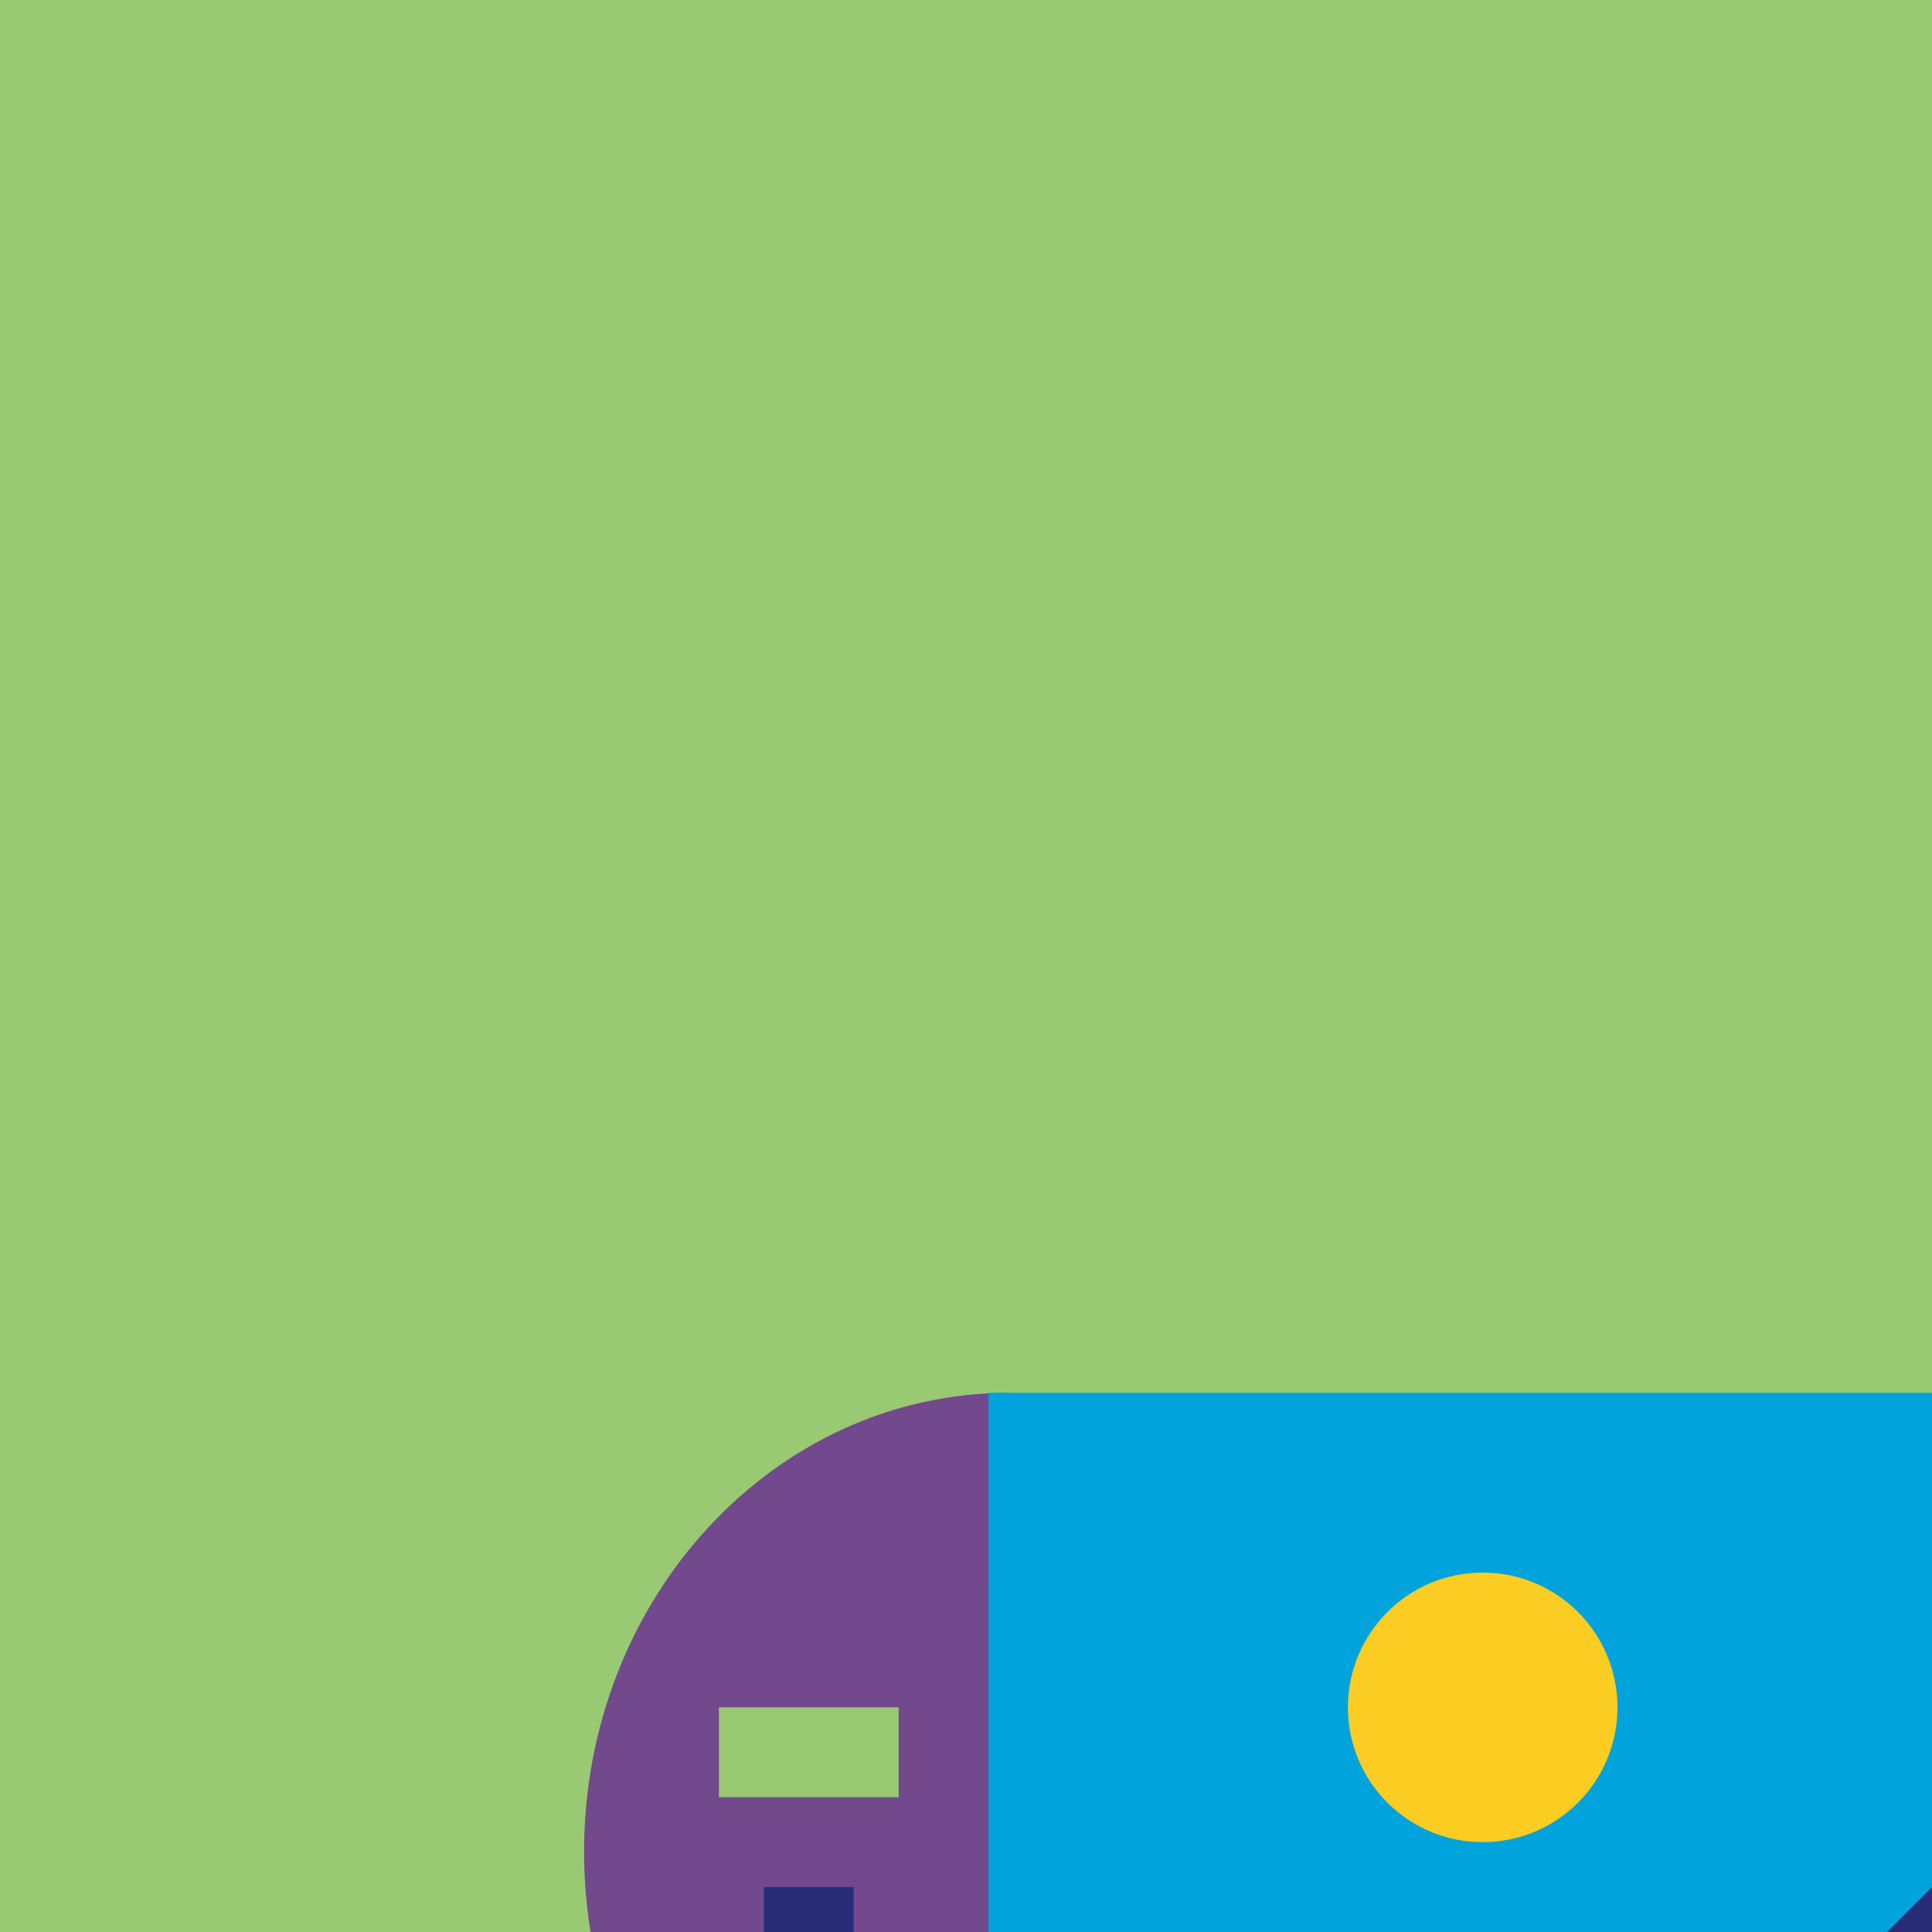
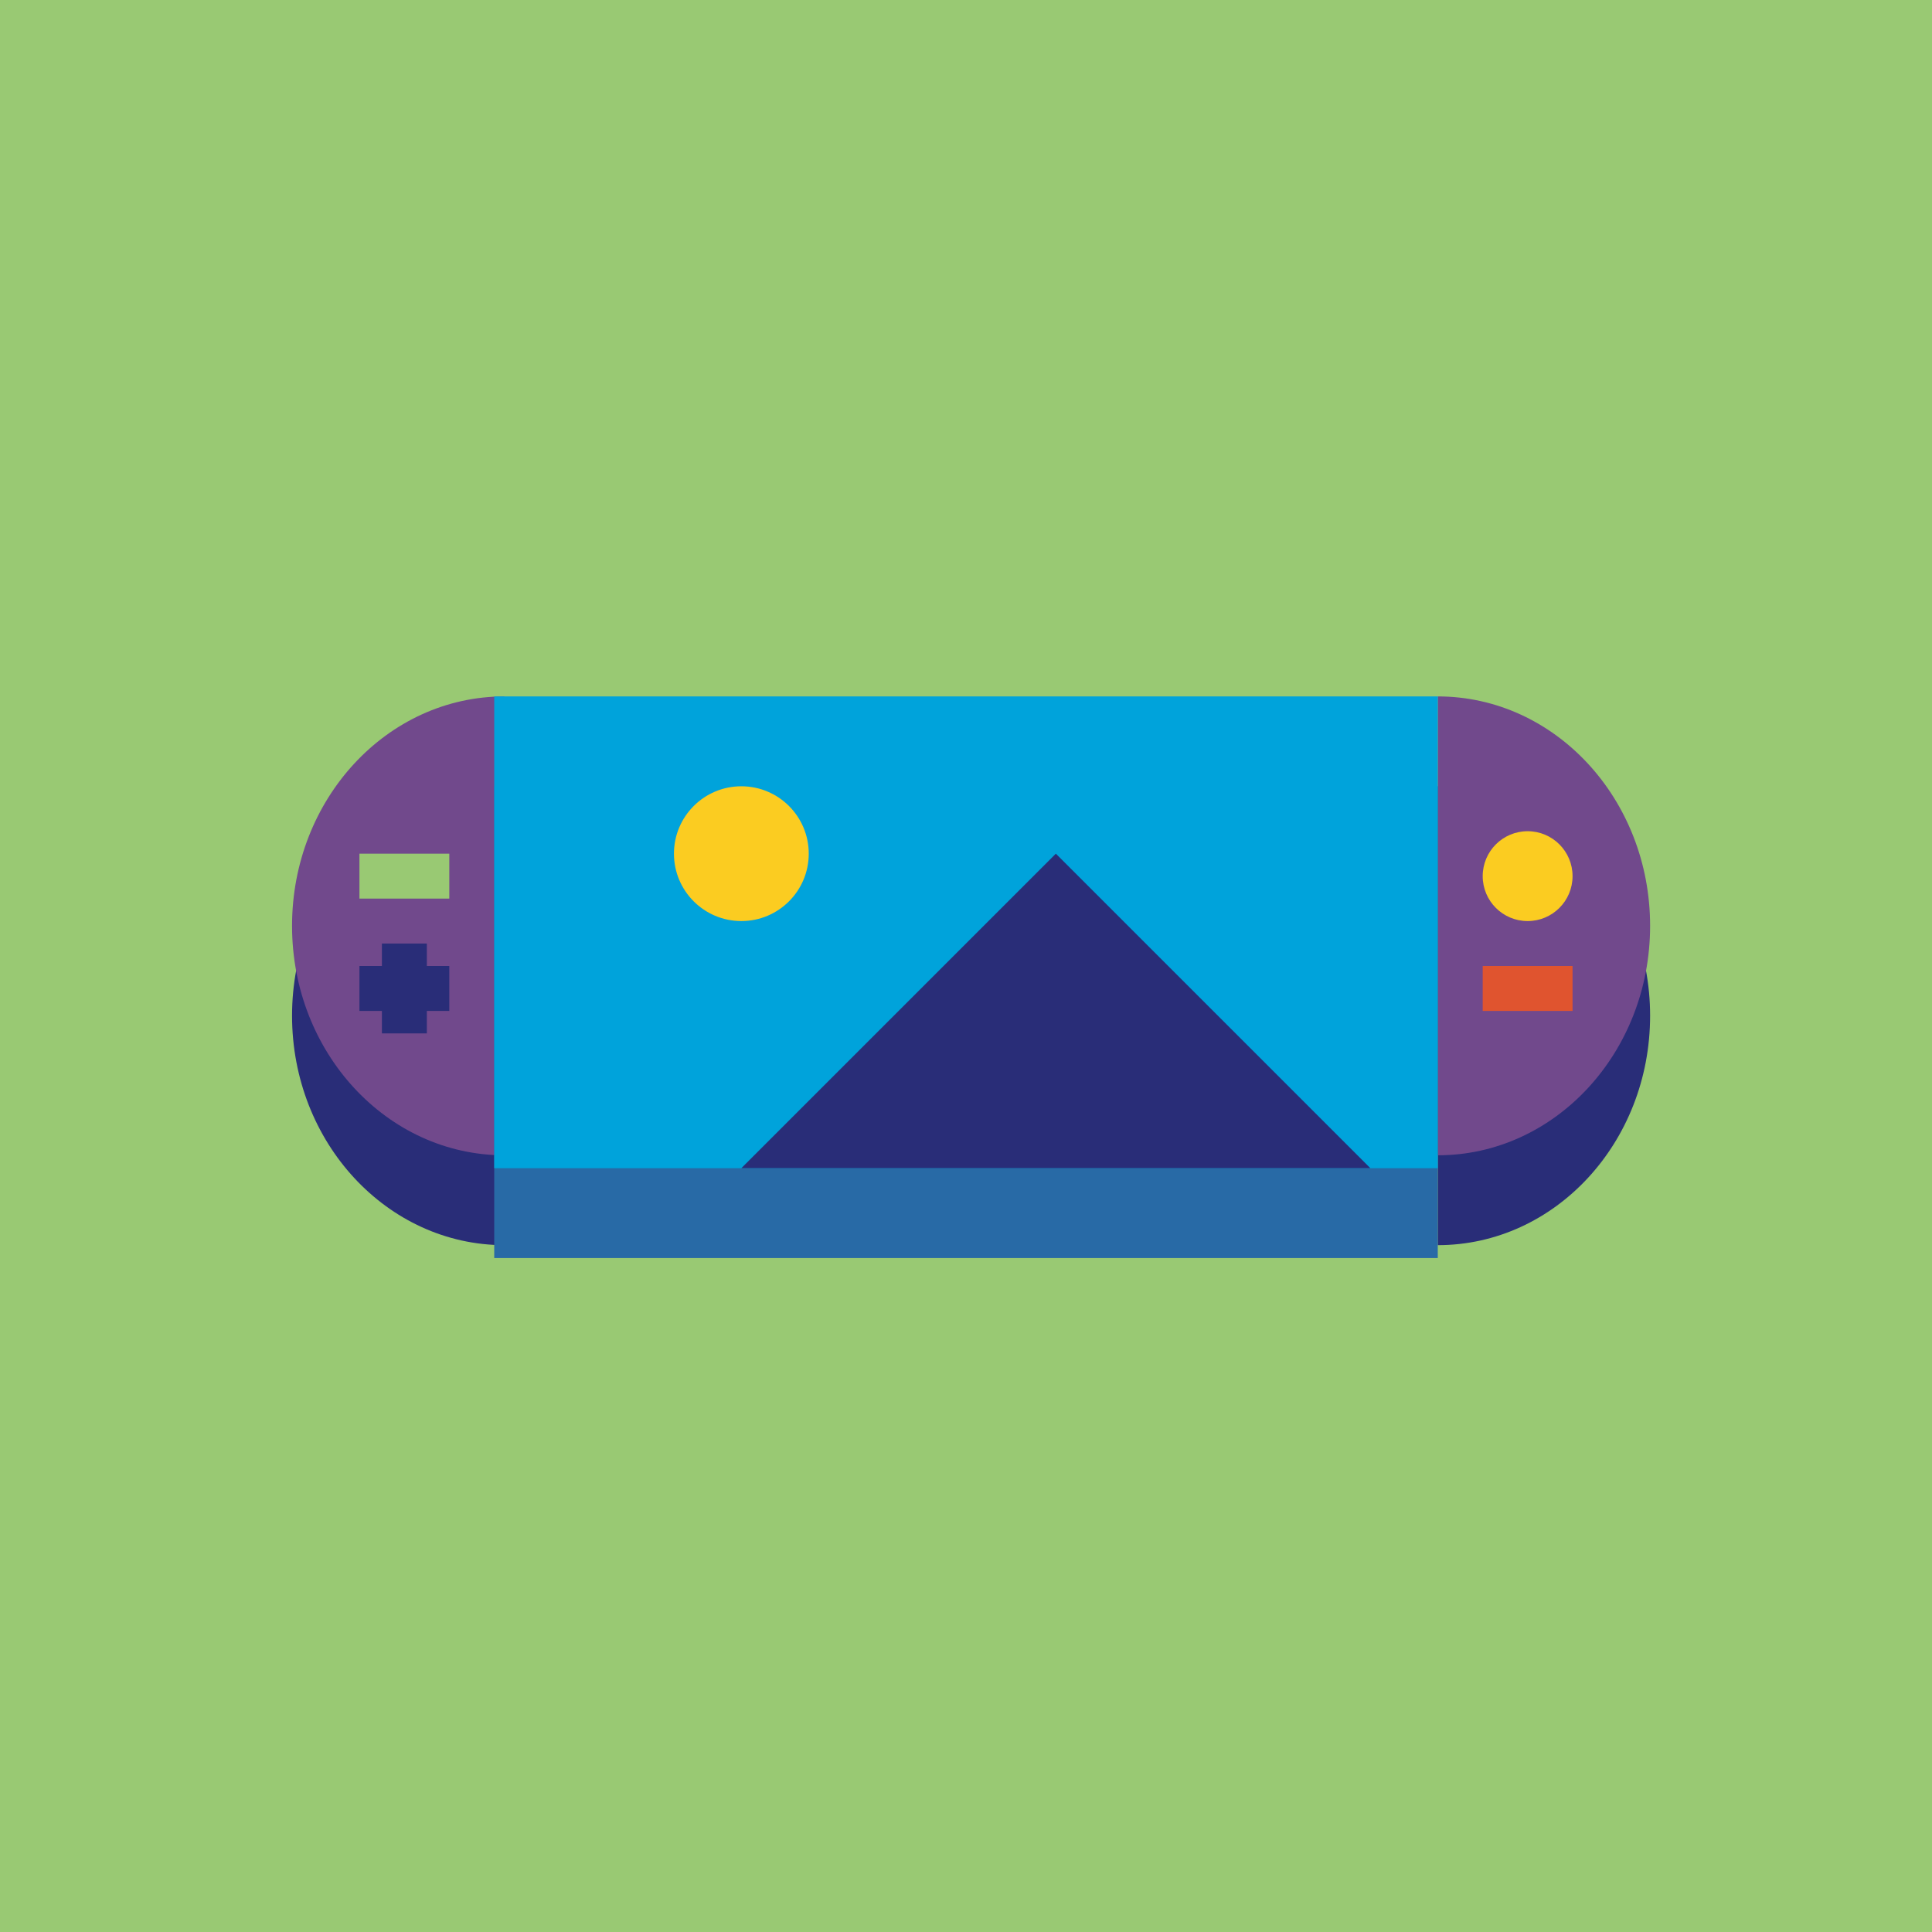
- <svg xmlns="http://www.w3.org/2000/svg" width="43" height="43" viewBox="0 0 43 43">
+ <svg xmlns="http://www.w3.org/2000/svg" width="86" height="86" viewBox="0 0 86 86">
  <g fill="none" fill-rule="evenodd">
    <path fill="#99C973" d="M0 86h86V0H0z" />
    <path d="M64 55.426c5.22 0 9.452-4.572 9.452-10.213C73.452 39.573 69.22 35 64 35v20.426z" fill="#292D78" />
    <path d="M64 51.426c5.22 0 9.452-4.572 9.452-10.213C73.452 35.573 69.22 31 64 31v20.426z" fill="#71498C" />
    <path d="M22.452 35C17.232 35 13 39.572 13 45.213c0 5.64 4.232 10.213 9.452 10.213V35z" fill="#292D78" />
    <path d="M22.452 31C17.232 31 13 35.573 13 41.213c0 5.64 4.232 10.213 9.452 10.213V31z" fill="#71498C" />
    <path fill="#286AA6" d="M22 56h42V35H22z" />
    <path fill="#00A3DB" d="M22 52h42V31H22z" />
    <path fill="#292D78" d="M47 38L33 52h28z" />
    <path fill="#E0542F" d="M66 45h4v-2h-4z" />
    <path fill="#99C973" d="M16 40h4v-2h-4z" />
    <path fill="#292D78" d="M17 42v4h2v-4z" />
    <path fill="#292D78" d="M20 43h-4v2h4z" />
    <path d="M33 41a3 3 0 1 1 0-6 3 3 0 0 1 0 6M68 41a2 2 0 1 1 0-4 2 2 0 0 1 0 4" fill="#FBCC21" />
  </g>
</svg>
